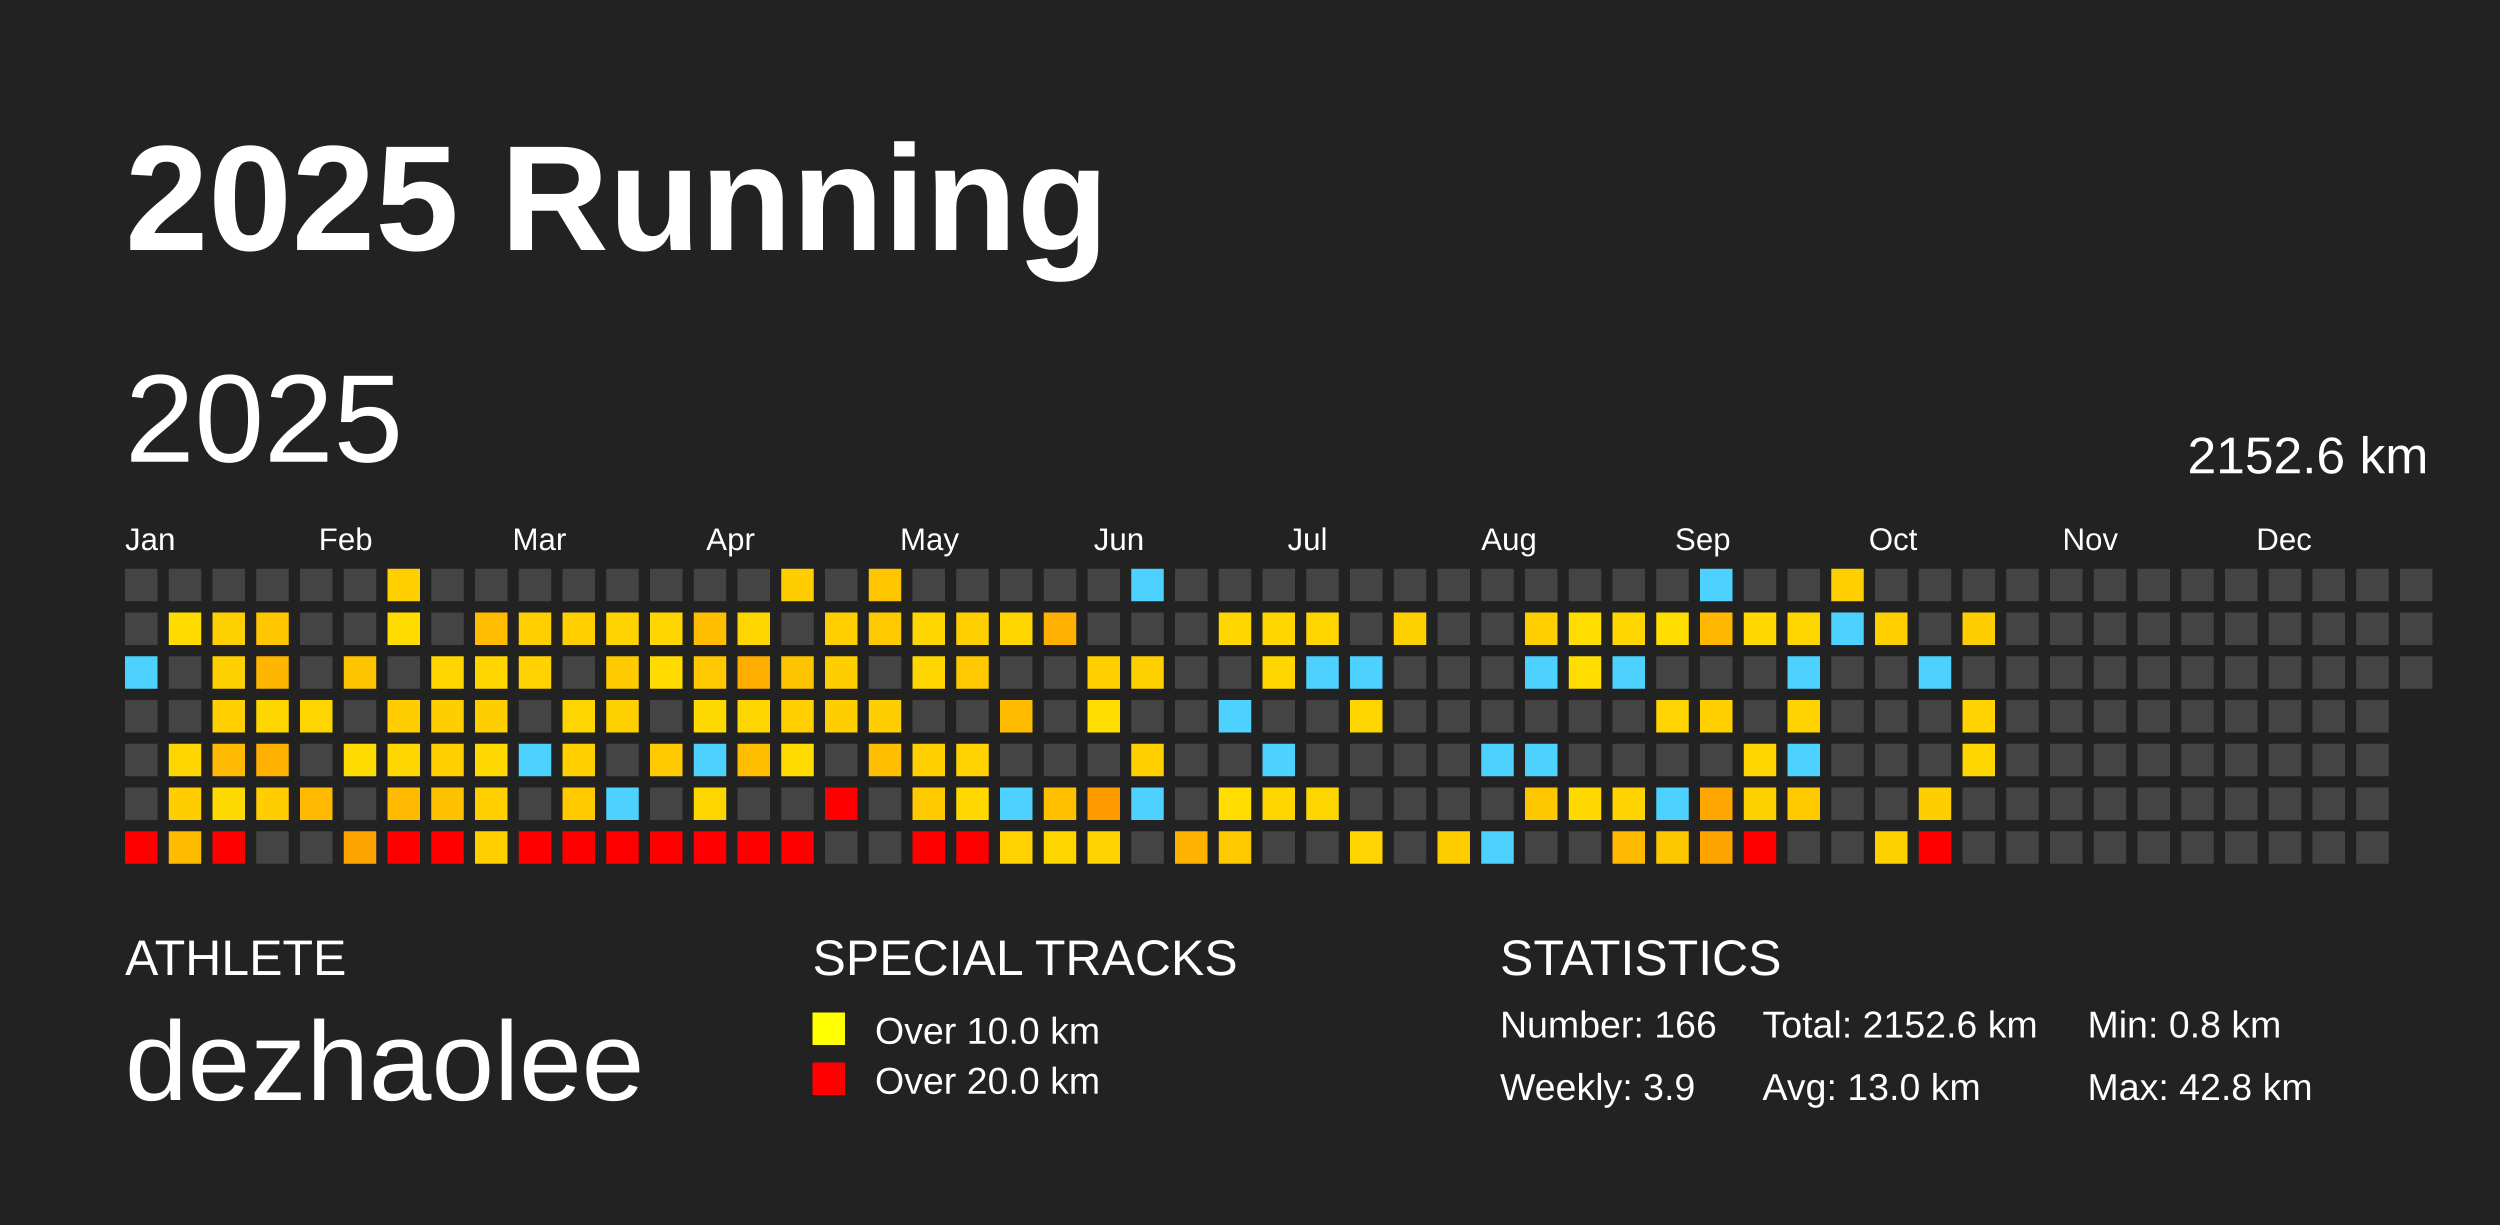
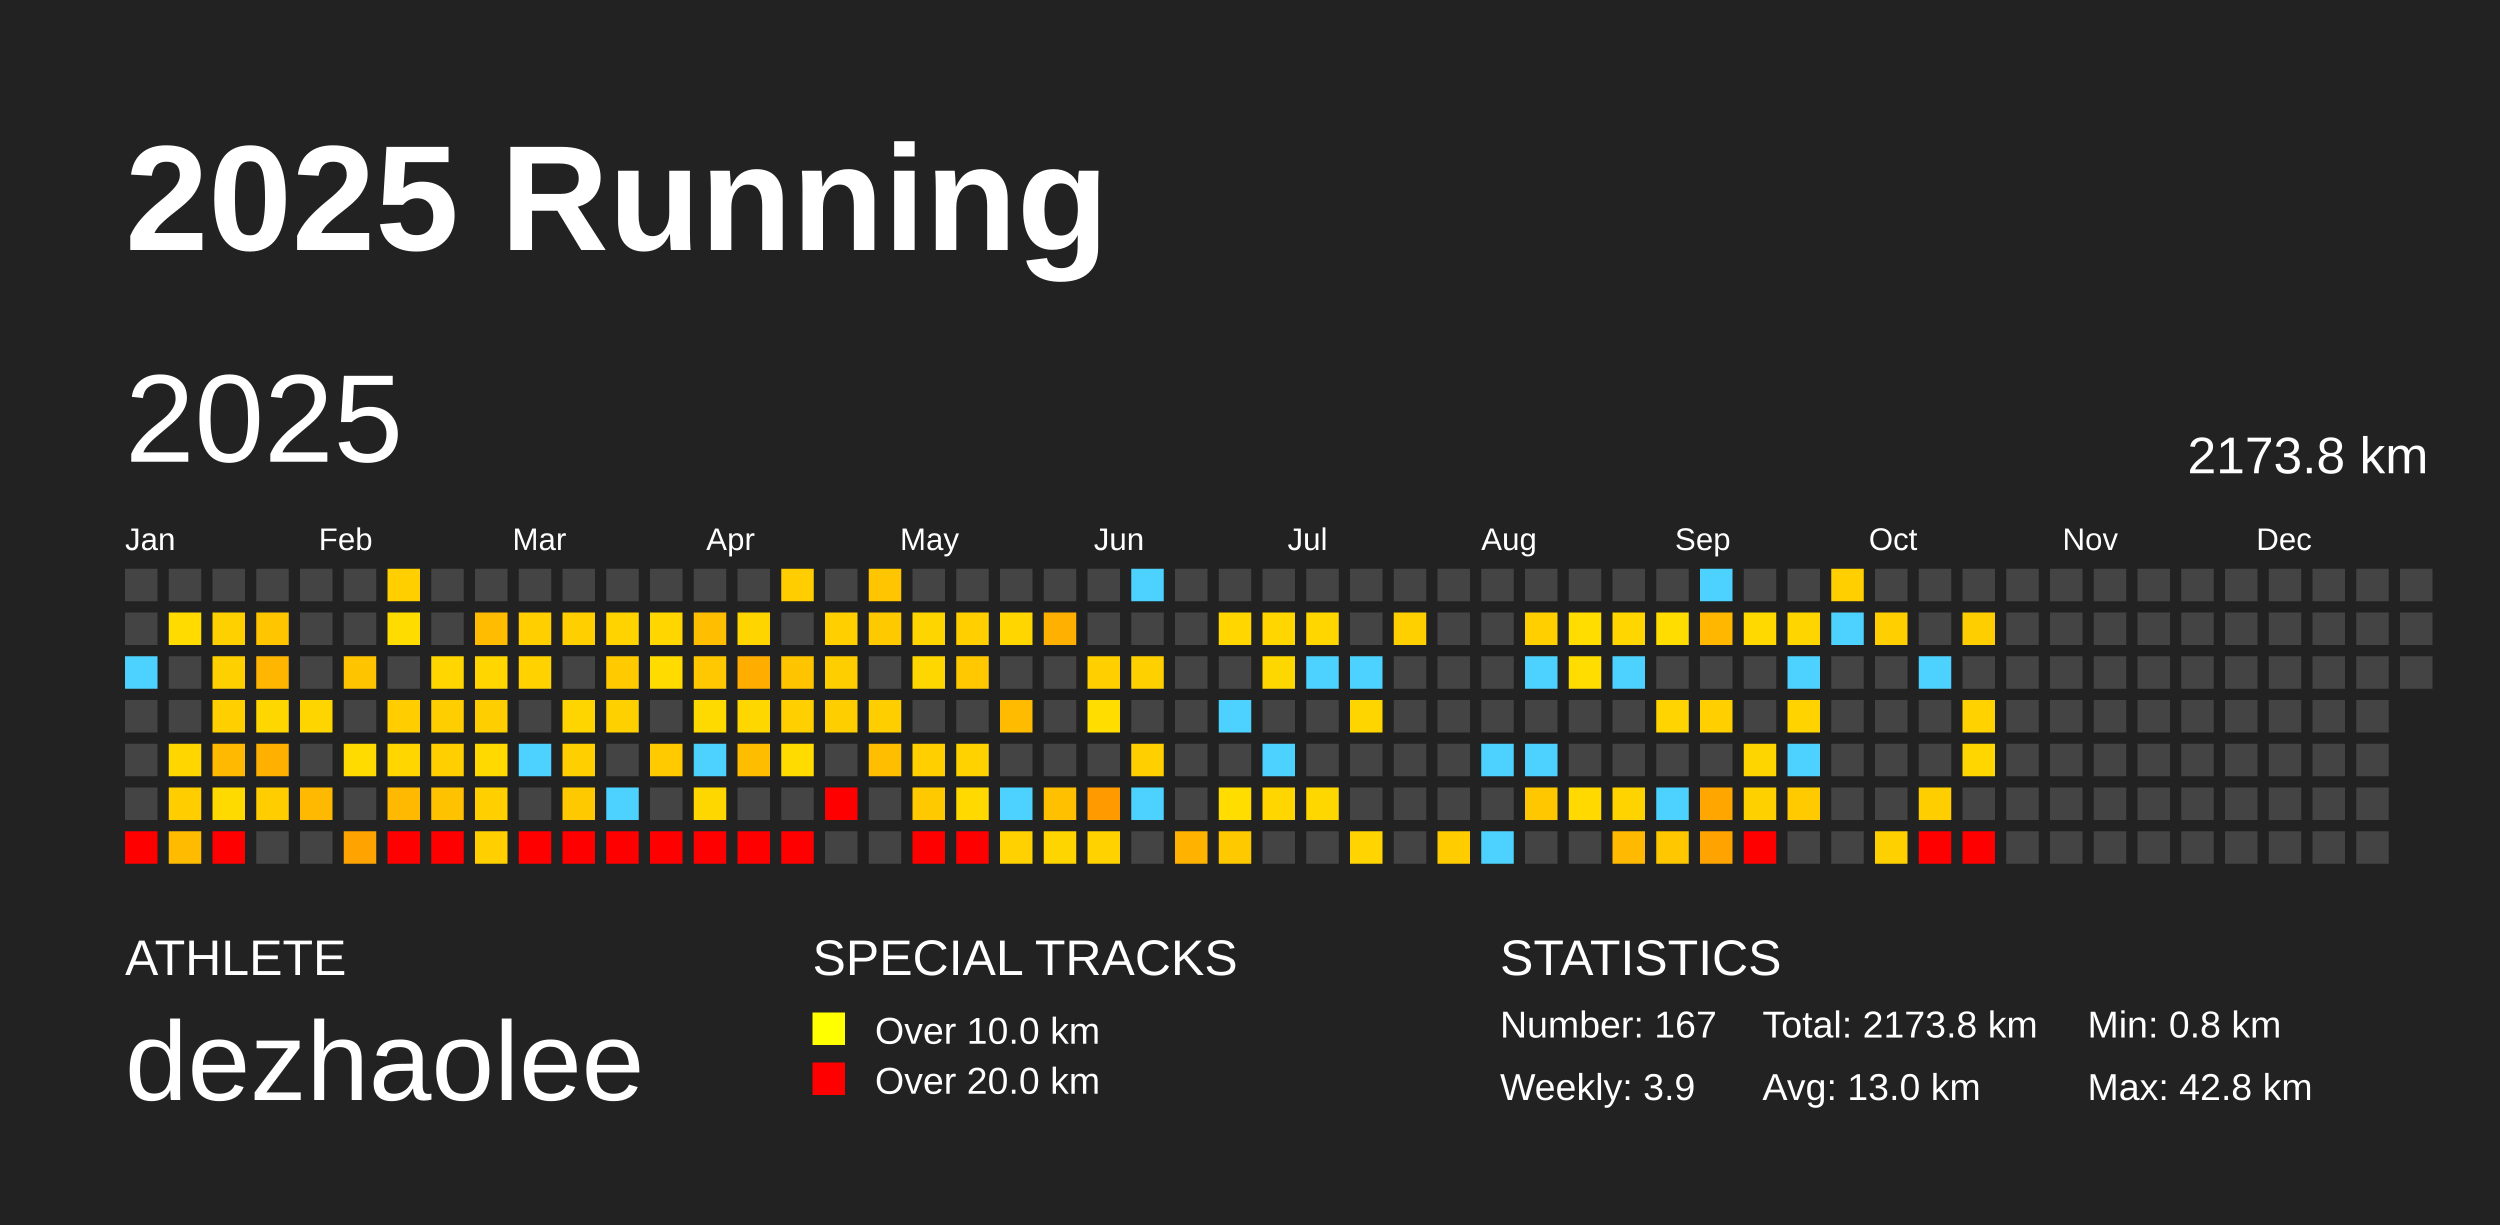
<svg xmlns="http://www.w3.org/2000/svg" baseProfile="full" height="98mm" version="1.1" viewBox="0,0,200,98" width="200mm">
  <defs />
  <rect fill="#222222" height="98" width="200" x="0" y="0" />
  <text fill="#FFFFFF" style="font-size:12px; font-family:Arial; font-weight:bold;" x="10" y="20">2025 Running</text>
  <text fill="#FFFFFF" style="font-size:4px; font-family:Arial" x="10" y="78">ATHLETE</text>
  <text fill="#FFFFFF" style="font-size:9px; font-family:Arial" x="10" y="88">dezhaolee</text>
  <text fill="#FFFFFF" style="font-size:4px; font-family:Arial" x="65" y="78">SPECIAL TRACKS</text>
  <rect fill="yellow" height="2.6" width="2.6" x="65" y="81" />
  <text fill="#FFFFFF" style="font-size:3px; font-family:Arial" x="70" y="83.5">Over 10.0 km</text>
  <rect fill="red" height="2.6" width="2.6" x="65" y="85" />
  <text fill="#FFFFFF" style="font-size:3px; font-family:Arial" x="70" y="87.5">Over 20.0 km</text>
  <text fill="#FFFFFF" style="font-size:4px; font-family:Arial" x="120" y="78">STATISTICS</text>
-   <text fill="#FFFFFF" style="font-size:3px; font-family:Arial" x="120" y="83">Number: 166</text>
+   <text fill="#FFFFFF" style="font-size:3px; font-family:Arial" x="120" y="83">Number: 167</text>
  <text fill="#FFFFFF" style="font-size:3px; font-family:Arial" x="120" y="88">Weekly: 3.9</text>
-   <text fill="#FFFFFF" style="font-size:3px; font-family:Arial" x="141" y="83">Total: 2152.6 km</text>
+   <text fill="#FFFFFF" style="font-size:3px; font-family:Arial" x="141" y="83">Total: 2173.8 km</text>
  <text fill="#FFFFFF" style="font-size:3px; font-family:Arial" x="141" y="88">Avg: 13.0 km</text>
  <text fill="#FFFFFF" style="font-size:3px; font-family:Arial" x="167" y="83">Min: 0.8 km</text>
  <text fill="#FFFFFF" style="font-size:3px; font-family:Arial" x="167" y="88">Max: 42.8 km</text>
  <text dominant-baseline="hanging" fill="#FFFFFF" style="font-size:10.0px; font-family:Arial;" x="10" y="30">2025</text>
-   <text dominant-baseline="hanging" fill="#FFFFFF" style="font-size:4.125px; font-family:Arial;" x="175" y="35">2152.6 km</text>
+   <text dominant-baseline="hanging" fill="#FFFFFF" style="font-size:4.125px; font-family:Arial;" x="175" y="35">2173.8 km</text>
  <text fill="#FFFFFF" style="font-size:2.5px; font-family:Arial" x="10.0" y="44">Jan</text>
  <text fill="#FFFFFF" style="font-size:2.5px; font-family:Arial" x="25.5" y="44">Feb</text>
  <text fill="#FFFFFF" style="font-size:2.5px; font-family:Arial" x="41.0" y="44">Mar</text>
  <text fill="#FFFFFF" style="font-size:2.5px; font-family:Arial" x="56.5" y="44">Apr</text>
  <text fill="#FFFFFF" style="font-size:2.5px; font-family:Arial" x="72.0" y="44">May</text>
  <text fill="#FFFFFF" style="font-size:2.5px; font-family:Arial" x="87.5" y="44">Jun</text>
  <text fill="#FFFFFF" style="font-size:2.5px; font-family:Arial" x="103.0" y="44">Jul</text>
  <text fill="#FFFFFF" style="font-size:2.5px; font-family:Arial" x="118.5" y="44">Aug</text>
  <text fill="#FFFFFF" style="font-size:2.5px; font-family:Arial" x="134.0" y="44">Sep</text>
  <text fill="#FFFFFF" style="font-size:2.5px; font-family:Arial" x="149.5" y="44">Oct</text>
  <text fill="#FFFFFF" style="font-size:2.5px; font-family:Arial" x="165.0" y="44">Nov</text>
  <text fill="#FFFFFF" style="font-size:2.5px; font-family:Arial" x="180.5" y="44">Dec</text>
  <rect fill="#444444" height="2.6" width="2.6" x="10.0" y="45.5" />
  <rect fill="#444444" height="2.6" width="2.6" x="10.0" y="49.0" />
  <rect fill="#4dd2ff" height="2.6" width="2.6" x="10.0" y="52.5" />
  <rect fill="#444444" height="2.6" width="2.6" x="10.0" y="56.0" />
  <rect fill="#444444" height="2.6" width="2.6" x="10.0" y="59.5" />
  <rect fill="#444444" height="2.6" width="2.6" x="10.0" y="63.0" />
  <rect fill="red" height="2.6" width="2.6" x="10.0" y="66.5" />
  <rect fill="#444444" height="2.6" width="2.6" x="13.5" y="45.5" />
  <rect fill="#ffdb00" height="2.6" width="2.6" x="13.5" y="49.0" />
  <rect fill="#444444" height="2.6" width="2.6" x="13.5" y="52.5" />
  <rect fill="#444444" height="2.6" width="2.6" x="13.5" y="56.0" />
  <rect fill="#ffd600" height="2.6" width="2.6" x="13.5" y="59.5" />
  <rect fill="#ffcd00" height="2.6" width="2.6" x="13.5" y="63.0" />
  <rect fill="#ffbb00" height="2.6" width="2.6" x="13.5" y="66.5" />
  <rect fill="#444444" height="2.6" width="2.6" x="17.0" y="45.5" />
  <rect fill="#ffd000" height="2.6" width="2.6" x="17.0" y="49.0" />
  <rect fill="#ffd000" height="2.6" width="2.6" x="17.0" y="52.5" />
  <rect fill="#ffcf00" height="2.6" width="2.6" x="17.0" y="56.0" />
  <rect fill="#ffb900" height="2.6" width="2.6" x="17.0" y="59.5" />
  <rect fill="#ffda00" height="2.6" width="2.6" x="17.0" y="63.0" />
  <rect fill="red" height="2.6" width="2.6" x="17.0" y="66.5" />
  <rect fill="#444444" height="2.6" width="2.6" x="20.5" y="45.5" />
  <rect fill="#ffc600" height="2.6" width="2.6" x="20.5" y="49.0" />
  <rect fill="#ffb600" height="2.6" width="2.6" x="20.5" y="52.5" />
  <rect fill="#ffd700" height="2.6" width="2.6" x="20.5" y="56.0" />
  <rect fill="#ffb000" height="2.6" width="2.6" x="20.5" y="59.5" />
  <rect fill="#ffcd00" height="2.6" width="2.6" x="20.5" y="63.0" />
  <rect fill="#444444" height="2.6" width="2.6" x="20.5" y="66.5" />
  <rect fill="#444444" height="2.6" width="2.6" x="24.0" y="45.5" />
  <rect fill="#444444" height="2.6" width="2.6" x="24.0" y="49.0" />
  <rect fill="#444444" height="2.6" width="2.6" x="24.0" y="52.5" />
  <rect fill="#ffd500" height="2.6" width="2.6" x="24.0" y="56.0" />
  <rect fill="#444444" height="2.6" width="2.6" x="24.0" y="59.5" />
  <rect fill="#ffb900" height="2.6" width="2.6" x="24.0" y="63.0" />
  <rect fill="#444444" height="2.6" width="2.6" x="24.0" y="66.5" />
  <rect fill="#444444" height="2.6" width="2.6" x="27.5" y="45.5" />
  <rect fill="#444444" height="2.6" width="2.6" x="27.5" y="49.0" />
  <rect fill="#ffc400" height="2.6" width="2.6" x="27.5" y="52.5" />
  <rect fill="#444444" height="2.6" width="2.6" x="27.5" y="56.0" />
  <rect fill="#ffdb00" height="2.6" width="2.6" x="27.5" y="59.5" />
  <rect fill="#444444" height="2.6" width="2.6" x="27.5" y="63.0" />
  <rect fill="#ffa300" height="2.6" width="2.6" x="27.5" y="66.5" />
  <rect fill="#ffcf00" height="2.6" width="2.6" x="31.0" y="45.5" />
  <rect fill="#ffdc00" height="2.6" width="2.6" x="31.0" y="49.0" />
  <rect fill="#444444" height="2.6" width="2.6" x="31.0" y="52.5" />
  <rect fill="#ffcd00" height="2.6" width="2.6" x="31.0" y="56.0" />
  <rect fill="#ffd600" height="2.6" width="2.6" x="31.0" y="59.5" />
  <rect fill="#ffb900" height="2.6" width="2.6" x="31.0" y="63.0" />
  <rect fill="red" height="2.6" width="2.6" x="31.0" y="66.5" />
  <rect fill="#444444" height="2.6" width="2.6" x="34.5" y="45.5" />
  <rect fill="#444444" height="2.6" width="2.6" x="34.5" y="49.0" />
  <rect fill="#ffd600" height="2.6" width="2.6" x="34.5" y="52.5" />
  <rect fill="#ffce00" height="2.6" width="2.6" x="34.5" y="56.0" />
  <rect fill="#ffcf00" height="2.6" width="2.6" x="34.5" y="59.5" />
  <rect fill="#ffc200" height="2.6" width="2.6" x="34.5" y="63.0" />
  <rect fill="red" height="2.6" width="2.6" x="34.5" y="66.5" />
  <rect fill="#444444" height="2.6" width="2.6" x="38.0" y="45.5" />
  <rect fill="#ffbc00" height="2.6" width="2.6" x="38.0" y="49.0" />
  <rect fill="#ffd600" height="2.6" width="2.6" x="38.0" y="52.5" />
  <rect fill="#ffce00" height="2.6" width="2.6" x="38.0" y="56.0" />
  <rect fill="#ffd900" height="2.6" width="2.6" x="38.0" y="59.5" />
  <rect fill="#ffcf00" height="2.6" width="2.6" x="38.0" y="63.0" />
  <rect fill="#ffcf00" height="2.6" width="2.6" x="38.0" y="66.5" />
  <rect fill="#444444" height="2.6" width="2.6" x="41.5" y="45.5" />
  <rect fill="#ffcf00" height="2.6" width="2.6" x="41.5" y="49.0" />
  <rect fill="#ffd200" height="2.6" width="2.6" x="41.5" y="52.5" />
  <rect fill="#444444" height="2.6" width="2.6" x="41.5" y="56.0" />
  <rect fill="#4dd2ff" height="2.6" width="2.6" x="41.5" y="59.5" />
  <rect fill="#444444" height="2.6" width="2.6" x="41.5" y="63.0" />
  <rect fill="red" height="2.6" width="2.6" x="41.5" y="66.5" />
  <rect fill="#444444" height="2.6" width="2.6" x="45.0" y="45.5" />
  <rect fill="#ffcf00" height="2.6" width="2.6" x="45.0" y="49.0" />
  <rect fill="#444444" height="2.6" width="2.6" x="45.0" y="52.5" />
  <rect fill="#ffd500" height="2.6" width="2.6" x="45.0" y="56.0" />
  <rect fill="#ffcf00" height="2.6" width="2.6" x="45.0" y="59.5" />
  <rect fill="#ffc900" height="2.6" width="2.6" x="45.0" y="63.0" />
  <rect fill="red" height="2.6" width="2.6" x="45.0" y="66.5" />
  <rect fill="#444444" height="2.6" width="2.6" x="48.5" y="45.5" />
  <rect fill="#ffd300" height="2.6" width="2.6" x="48.5" y="49.0" />
  <rect fill="#ffcb00" height="2.6" width="2.6" x="48.5" y="52.5" />
  <rect fill="#ffd000" height="2.6" width="2.6" x="48.5" y="56.0" />
  <rect fill="#444444" height="2.6" width="2.6" x="48.5" y="59.5" />
  <rect fill="#4dd2ff" height="2.6" width="2.6" x="48.5" y="63.0" />
  <rect fill="red" height="2.6" width="2.6" x="48.5" y="66.5" />
  <rect fill="#444444" height="2.6" width="2.6" x="52.0" y="45.5" />
  <rect fill="#ffd600" height="2.6" width="2.6" x="52.0" y="49.0" />
  <rect fill="#ffdb00" height="2.6" width="2.6" x="52.0" y="52.5" />
  <rect fill="#444444" height="2.6" width="2.6" x="52.0" y="56.0" />
  <rect fill="#ffcb00" height="2.6" width="2.6" x="52.0" y="59.5" />
  <rect fill="#444444" height="2.6" width="2.6" x="52.0" y="63.0" />
  <rect fill="red" height="2.6" width="2.6" x="52.0" y="66.5" />
  <rect fill="#444444" height="2.6" width="2.6" x="55.5" y="45.5" />
  <rect fill="#ffbf00" height="2.6" width="2.6" x="55.5" y="49.0" />
  <rect fill="#ffc800" height="2.6" width="2.6" x="55.5" y="52.5" />
  <rect fill="#ffda00" height="2.6" width="2.6" x="55.5" y="56.0" />
  <rect fill="#4dd2ff" height="2.6" width="2.6" x="55.5" y="59.5" />
  <rect fill="#ffd700" height="2.6" width="2.6" x="55.5" y="63.0" />
  <rect fill="red" height="2.6" width="2.6" x="55.5" y="66.5" />
  <rect fill="#444444" height="2.6" width="2.6" x="59.0" y="45.5" />
  <rect fill="#ffd500" height="2.6" width="2.6" x="59.0" y="49.0" />
  <rect fill="#ffae00" height="2.6" width="2.6" x="59.0" y="52.5" />
  <rect fill="#ffd700" height="2.6" width="2.6" x="59.0" y="56.0" />
  <rect fill="#ffbd00" height="2.6" width="2.6" x="59.0" y="59.5" />
  <rect fill="#444444" height="2.6" width="2.6" x="59.0" y="63.0" />
  <rect fill="red" height="2.6" width="2.6" x="59.0" y="66.5" />
  <rect fill="#ffcd00" height="2.6" width="2.6" x="62.5" y="45.5" />
  <rect fill="#444444" height="2.6" width="2.6" x="62.5" y="49.0" />
  <rect fill="#ffc400" height="2.6" width="2.6" x="62.5" y="52.5" />
  <rect fill="#ffcf00" height="2.6" width="2.6" x="62.5" y="56.0" />
  <rect fill="#ffdb00" height="2.6" width="2.6" x="62.5" y="59.5" />
  <rect fill="#444444" height="2.6" width="2.6" x="62.5" y="63.0" />
  <rect fill="red" height="2.6" width="2.6" x="62.5" y="66.5" />
  <rect fill="#444444" height="2.6" width="2.6" x="66.0" y="45.5" />
  <rect fill="#ffcf00" height="2.6" width="2.6" x="66.0" y="49.0" />
  <rect fill="#ffce00" height="2.6" width="2.6" x="66.0" y="52.5" />
  <rect fill="#ffce00" height="2.6" width="2.6" x="66.0" y="56.0" />
  <rect fill="#444444" height="2.6" width="2.6" x="66.0" y="59.5" />
  <rect fill="red" height="2.6" width="2.6" x="66.0" y="63.0" />
  <rect fill="#444444" height="2.6" width="2.6" x="66.0" y="66.5" />
  <rect fill="#ffc500" height="2.6" width="2.6" x="69.5" y="45.5" />
  <rect fill="#ffc900" height="2.6" width="2.6" x="69.5" y="49.0" />
  <rect fill="#444444" height="2.6" width="2.6" x="69.5" y="52.5" />
  <rect fill="#ffce00" height="2.6" width="2.6" x="69.5" y="56.0" />
  <rect fill="#ffbf00" height="2.6" width="2.6" x="69.5" y="59.5" />
  <rect fill="#444444" height="2.6" width="2.6" x="69.5" y="63.0" />
  <rect fill="#444444" height="2.6" width="2.6" x="69.5" y="66.5" />
  <rect fill="#444444" height="2.6" width="2.6" x="73.0" y="45.5" />
  <rect fill="#ffd500" height="2.6" width="2.6" x="73.0" y="49.0" />
  <rect fill="#ffd700" height="2.6" width="2.6" x="73.0" y="52.5" />
  <rect fill="#444444" height="2.6" width="2.6" x="73.0" y="56.0" />
  <rect fill="#ffcf00" height="2.6" width="2.6" x="73.0" y="59.5" />
  <rect fill="#ffc900" height="2.6" width="2.6" x="73.0" y="63.0" />
  <rect fill="red" height="2.6" width="2.6" x="73.0" y="66.5" />
  <rect fill="#444444" height="2.6" width="2.6" x="76.5" y="45.5" />
  <rect fill="#ffcf00" height="2.6" width="2.6" x="76.5" y="49.0" />
  <rect fill="#ffc800" height="2.6" width="2.6" x="76.5" y="52.5" />
  <rect fill="#444444" height="2.6" width="2.6" x="76.5" y="56.0" />
  <rect fill="#ffd200" height="2.6" width="2.6" x="76.5" y="59.5" />
  <rect fill="#ffd900" height="2.6" width="2.6" x="76.5" y="63.0" />
  <rect fill="red" height="2.6" width="2.6" x="76.5" y="66.5" />
  <rect fill="#444444" height="2.6" width="2.6" x="80.0" y="45.5" />
  <rect fill="#ffd600" height="2.6" width="2.6" x="80.0" y="49.0" />
  <rect fill="#444444" height="2.6" width="2.6" x="80.0" y="52.5" />
  <rect fill="#ffbb00" height="2.6" width="2.6" x="80.0" y="56.0" />
  <rect fill="#444444" height="2.6" width="2.6" x="80.0" y="59.5" />
  <rect fill="#4dd2ff" height="2.6" width="2.6" x="80.0" y="63.0" />
  <rect fill="#ffd100" height="2.6" width="2.6" x="80.0" y="66.5" />
  <rect fill="#444444" height="2.6" width="2.6" x="83.5" y="45.5" />
  <rect fill="#ffb000" height="2.6" width="2.6" x="83.5" y="49.0" />
  <rect fill="#444444" height="2.6" width="2.6" x="83.5" y="52.5" />
  <rect fill="#444444" height="2.6" width="2.6" x="83.5" y="56.0" />
  <rect fill="#444444" height="2.6" width="2.6" x="83.5" y="59.5" />
  <rect fill="#ffc000" height="2.6" width="2.6" x="83.5" y="63.0" />
  <rect fill="#ffd500" height="2.6" width="2.6" x="83.5" y="66.5" />
  <rect fill="#444444" height="2.6" width="2.6" x="87.0" y="45.5" />
  <rect fill="#444444" height="2.6" width="2.6" x="87.0" y="49.0" />
  <rect fill="#ffcf00" height="2.6" width="2.6" x="87.0" y="52.5" />
  <rect fill="#ffdd00" height="2.6" width="2.6" x="87.0" y="56.0" />
  <rect fill="#444444" height="2.6" width="2.6" x="87.0" y="59.5" />
  <rect fill="#ff9b00" height="2.6" width="2.6" x="87.0" y="63.0" />
  <rect fill="#ffd200" height="2.6" width="2.6" x="87.0" y="66.5" />
  <rect fill="#4dd2ff" height="2.6" width="2.6" x="90.5" y="45.5" />
  <rect fill="#444444" height="2.6" width="2.6" x="90.5" y="49.0" />
  <rect fill="#ffd000" height="2.6" width="2.6" x="90.5" y="52.5" />
  <rect fill="#444444" height="2.6" width="2.6" x="90.5" y="56.0" />
  <rect fill="#ffcf00" height="2.6" width="2.6" x="90.5" y="59.5" />
  <rect fill="#4dd2ff" height="2.6" width="2.6" x="90.5" y="63.0" />
  <rect fill="#444444" height="2.6" width="2.6" x="90.5" y="66.5" />
  <rect fill="#444444" height="2.6" width="2.6" x="94.0" y="45.5" />
  <rect fill="#444444" height="2.6" width="2.6" x="94.0" y="49.0" />
  <rect fill="#444444" height="2.6" width="2.6" x="94.0" y="52.5" />
  <rect fill="#444444" height="2.6" width="2.6" x="94.0" y="56.0" />
  <rect fill="#444444" height="2.6" width="2.6" x="94.0" y="59.5" />
  <rect fill="#444444" height="2.6" width="2.6" x="94.0" y="63.0" />
  <rect fill="#ffb200" height="2.6" width="2.6" x="94.0" y="66.5" />
  <rect fill="#444444" height="2.6" width="2.6" x="97.5" y="45.5" />
  <rect fill="#ffd600" height="2.6" width="2.6" x="97.5" y="49.0" />
  <rect fill="#444444" height="2.6" width="2.6" x="97.5" y="52.5" />
  <rect fill="#4dd2ff" height="2.6" width="2.6" x="97.5" y="56.0" />
  <rect fill="#444444" height="2.6" width="2.6" x="97.5" y="59.5" />
  <rect fill="#ffdd00" height="2.6" width="2.6" x="97.5" y="63.0" />
  <rect fill="#ffc900" height="2.6" width="2.6" x="97.5" y="66.5" />
  <rect fill="#444444" height="2.6" width="2.6" x="101.0" y="45.5" />
  <rect fill="#ffd600" height="2.6" width="2.6" x="101.0" y="49.0" />
  <rect fill="#ffd700" height="2.6" width="2.6" x="101.0" y="52.5" />
  <rect fill="#444444" height="2.6" width="2.6" x="101.0" y="56.0" />
  <rect fill="#4dd2ff" height="2.6" width="2.6" x="101.0" y="59.5" />
  <rect fill="#ffd600" height="2.6" width="2.6" x="101.0" y="63.0" />
  <rect fill="#444444" height="2.6" width="2.6" x="101.0" y="66.5" />
  <rect fill="#444444" height="2.6" width="2.6" x="104.5" y="45.5" />
  <rect fill="#ffd600" height="2.6" width="2.6" x="104.5" y="49.0" />
  <rect fill="#4dd2ff" height="2.6" width="2.6" x="104.5" y="52.5" />
  <rect fill="#444444" height="2.6" width="2.6" x="104.5" y="56.0" />
  <rect fill="#444444" height="2.6" width="2.6" x="104.5" y="59.5" />
  <rect fill="#ffd700" height="2.6" width="2.6" x="104.5" y="63.0" />
  <rect fill="#444444" height="2.6" width="2.6" x="104.5" y="66.5" />
  <rect fill="#444444" height="2.6" width="2.6" x="108.0" y="45.5" />
  <rect fill="#444444" height="2.6" width="2.6" x="108.0" y="49.0" />
  <rect fill="#4dd2ff" height="2.6" width="2.6" x="108.0" y="52.5" />
  <rect fill="#ffd500" height="2.6" width="2.6" x="108.0" y="56.0" />
  <rect fill="#444444" height="2.6" width="2.6" x="108.0" y="59.5" />
  <rect fill="#444444" height="2.6" width="2.6" x="108.0" y="63.0" />
  <rect fill="#ffd400" height="2.6" width="2.6" x="108.0" y="66.5" />
  <rect fill="#444444" height="2.6" width="2.6" x="111.5" y="45.5" />
  <rect fill="#ffd000" height="2.6" width="2.6" x="111.5" y="49.0" />
  <rect fill="#444444" height="2.6" width="2.6" x="111.5" y="52.5" />
  <rect fill="#444444" height="2.6" width="2.6" x="111.5" y="56.0" />
  <rect fill="#444444" height="2.6" width="2.6" x="111.5" y="59.5" />
  <rect fill="#444444" height="2.6" width="2.6" x="111.5" y="63.0" />
  <rect fill="#444444" height="2.6" width="2.6" x="111.5" y="66.5" />
  <rect fill="#444444" height="2.6" width="2.6" x="115.0" y="45.5" />
  <rect fill="#444444" height="2.6" width="2.6" x="115.0" y="49.0" />
  <rect fill="#444444" height="2.6" width="2.6" x="115.0" y="52.5" />
  <rect fill="#444444" height="2.6" width="2.6" x="115.0" y="56.0" />
  <rect fill="#444444" height="2.6" width="2.6" x="115.0" y="59.5" />
  <rect fill="#444444" height="2.6" width="2.6" x="115.0" y="63.0" />
  <rect fill="#ffcc00" height="2.6" width="2.6" x="115.0" y="66.5" />
  <rect fill="#444444" height="2.6" width="2.6" x="118.5" y="45.5" />
  <rect fill="#444444" height="2.6" width="2.6" x="118.5" y="49.0" />
  <rect fill="#444444" height="2.6" width="2.6" x="118.5" y="52.5" />
  <rect fill="#444444" height="2.6" width="2.6" x="118.5" y="56.0" />
  <rect fill="#4dd2ff" height="2.6" width="2.6" x="118.5" y="59.5" />
  <rect fill="#444444" height="2.6" width="2.6" x="118.5" y="63.0" />
  <rect fill="#4dd2ff" height="2.6" width="2.6" x="118.5" y="66.5" />
  <rect fill="#444444" height="2.6" width="2.6" x="122.0" y="45.5" />
  <rect fill="#ffcf00" height="2.6" width="2.6" x="122.0" y="49.0" />
  <rect fill="#4dd2ff" height="2.6" width="2.6" x="122.0" y="52.5" />
  <rect fill="#444444" height="2.6" width="2.6" x="122.0" y="56.0" />
  <rect fill="#4dd2ff" height="2.6" width="2.6" x="122.0" y="59.5" />
  <rect fill="#ffc700" height="2.6" width="2.6" x="122.0" y="63.0" />
  <rect fill="#444444" height="2.6" width="2.6" x="122.0" y="66.5" />
  <rect fill="#444444" height="2.6" width="2.6" x="125.5" y="45.5" />
  <rect fill="#ffdd00" height="2.6" width="2.6" x="125.5" y="49.0" />
  <rect fill="#ffdd00" height="2.6" width="2.6" x="125.5" y="52.5" />
  <rect fill="#444444" height="2.6" width="2.6" x="125.5" y="56.0" />
  <rect fill="#444444" height="2.6" width="2.6" x="125.5" y="59.5" />
  <rect fill="#ffd900" height="2.6" width="2.6" x="125.5" y="63.0" />
  <rect fill="#444444" height="2.6" width="2.6" x="125.5" y="66.5" />
  <rect fill="#444444" height="2.6" width="2.6" x="129.0" y="45.5" />
  <rect fill="#ffd600" height="2.6" width="2.6" x="129.0" y="49.0" />
  <rect fill="#4dd2ff" height="2.6" width="2.6" x="129.0" y="52.5" />
  <rect fill="#444444" height="2.6" width="2.6" x="129.0" y="56.0" />
  <rect fill="#444444" height="2.6" width="2.6" x="129.0" y="59.5" />
  <rect fill="#ffd300" height="2.6" width="2.6" x="129.0" y="63.0" />
  <rect fill="#ffb900" height="2.6" width="2.6" x="129.0" y="66.5" />
  <rect fill="#444444" height="2.6" width="2.6" x="132.5" y="45.5" />
  <rect fill="#ffdd00" height="2.6" width="2.6" x="132.5" y="49.0" />
  <rect fill="#444444" height="2.6" width="2.6" x="132.5" y="52.5" />
  <rect fill="#ffd400" height="2.6" width="2.6" x="132.5" y="56.0" />
  <rect fill="#444444" height="2.6" width="2.6" x="132.5" y="59.5" />
  <rect fill="#4dd2ff" height="2.6" width="2.6" x="132.5" y="63.0" />
  <rect fill="#ffc700" height="2.6" width="2.6" x="132.5" y="66.5" />
  <rect fill="#4dd2ff" height="2.6" width="2.6" x="136.0" y="45.5" />
  <rect fill="#ffb700" height="2.6" width="2.6" x="136.0" y="49.0" />
  <rect fill="#444444" height="2.6" width="2.6" x="136.0" y="52.5" />
  <rect fill="#ffcf00" height="2.6" width="2.6" x="136.0" y="56.0" />
  <rect fill="#444444" height="2.6" width="2.6" x="136.0" y="59.5" />
  <rect fill="#ffa600" height="2.6" width="2.6" x="136.0" y="63.0" />
  <rect fill="#ffa300" height="2.6" width="2.6" x="136.0" y="66.5" />
  <rect fill="#444444" height="2.6" width="2.6" x="139.5" y="45.5" />
  <rect fill="#ffd900" height="2.6" width="2.6" x="139.5" y="49.0" />
  <rect fill="#444444" height="2.6" width="2.6" x="139.5" y="52.5" />
  <rect fill="#444444" height="2.6" width="2.6" x="139.5" y="56.0" />
  <rect fill="#ffd500" height="2.6" width="2.6" x="139.5" y="59.5" />
  <rect fill="#ffd000" height="2.6" width="2.6" x="139.5" y="63.0" />
  <rect fill="red" height="2.6" width="2.6" x="139.5" y="66.5" />
  <rect fill="#444444" height="2.6" width="2.6" x="143.0" y="45.5" />
  <rect fill="#ffd500" height="2.6" width="2.6" x="143.0" y="49.0" />
  <rect fill="#4dd2ff" height="2.6" width="2.6" x="143.0" y="52.5" />
  <rect fill="#ffd300" height="2.6" width="2.6" x="143.0" y="56.0" />
  <rect fill="#4dd2ff" height="2.6" width="2.6" x="143.0" y="59.5" />
  <rect fill="#ffcb00" height="2.6" width="2.6" x="143.0" y="63.0" />
  <rect fill="#444444" height="2.6" width="2.6" x="143.0" y="66.5" />
  <rect fill="#ffcf00" height="2.6" width="2.6" x="146.5" y="45.5" />
  <rect fill="#4dd2ff" height="2.6" width="2.6" x="146.5" y="49.0" />
  <rect fill="#444444" height="2.6" width="2.6" x="146.5" y="52.5" />
  <rect fill="#444444" height="2.6" width="2.6" x="146.5" y="56.0" />
  <rect fill="#444444" height="2.6" width="2.6" x="146.5" y="59.5" />
  <rect fill="#444444" height="2.6" width="2.6" x="146.5" y="63.0" />
  <rect fill="#444444" height="2.6" width="2.6" x="146.5" y="66.5" />
  <rect fill="#444444" height="2.6" width="2.6" x="150.0" y="45.5" />
  <rect fill="#ffcf00" height="2.6" width="2.6" x="150.0" y="49.0" />
  <rect fill="#444444" height="2.6" width="2.6" x="150.0" y="52.5" />
  <rect fill="#444444" height="2.6" width="2.6" x="150.0" y="56.0" />
  <rect fill="#444444" height="2.6" width="2.6" x="150.0" y="59.5" />
  <rect fill="#444444" height="2.6" width="2.6" x="150.0" y="63.0" />
  <rect fill="#ffd000" height="2.6" width="2.6" x="150.0" y="66.5" />
  <rect fill="#444444" height="2.6" width="2.6" x="153.5" y="45.5" />
  <rect fill="#444444" height="2.6" width="2.6" x="153.5" y="49.0" />
  <rect fill="#4dd2ff" height="2.6" width="2.6" x="153.5" y="52.5" />
  <rect fill="#444444" height="2.6" width="2.6" x="153.5" y="56.0" />
  <rect fill="#444444" height="2.6" width="2.6" x="153.5" y="59.5" />
  <rect fill="#ffce00" height="2.6" width="2.6" x="153.5" y="63.0" />
  <rect fill="red" height="2.6" width="2.6" x="153.5" y="66.5" />
  <rect fill="#444444" height="2.6" width="2.6" x="157.0" y="45.5" />
  <rect fill="#ffce00" height="2.6" width="2.6" x="157.0" y="49.0" />
  <rect fill="#444444" height="2.6" width="2.6" x="157.0" y="52.5" />
  <rect fill="#ffd200" height="2.6" width="2.6" x="157.0" y="56.0" />
  <rect fill="#ffd600" height="2.6" width="2.6" x="157.0" y="59.5" />
  <rect fill="#444444" height="2.6" width="2.6" x="157.0" y="63.0" />
-   <rect fill="#444444" height="2.6" width="2.6" x="157.0" y="66.5" />
+   <rect fill="red" height="2.6" width="2.6" x="157.0" y="66.5" />
  <rect fill="#444444" height="2.6" width="2.6" x="160.5" y="45.5" />
  <rect fill="#444444" height="2.6" width="2.6" x="160.5" y="49.0" />
  <rect fill="#444444" height="2.6" width="2.6" x="160.5" y="52.5" />
  <rect fill="#444444" height="2.6" width="2.6" x="160.5" y="56.0" />
  <rect fill="#444444" height="2.6" width="2.6" x="160.5" y="59.5" />
  <rect fill="#444444" height="2.6" width="2.6" x="160.5" y="63.0" />
  <rect fill="#444444" height="2.6" width="2.6" x="160.5" y="66.5" />
  <rect fill="#444444" height="2.6" width="2.6" x="164.0" y="45.5" />
  <rect fill="#444444" height="2.6" width="2.6" x="164.0" y="49.0" />
  <rect fill="#444444" height="2.6" width="2.6" x="164.0" y="52.5" />
  <rect fill="#444444" height="2.6" width="2.6" x="164.0" y="56.0" />
  <rect fill="#444444" height="2.6" width="2.6" x="164.0" y="59.5" />
  <rect fill="#444444" height="2.6" width="2.6" x="164.0" y="63.0" />
  <rect fill="#444444" height="2.6" width="2.6" x="164.0" y="66.5" />
  <rect fill="#444444" height="2.6" width="2.6" x="167.5" y="45.5" />
  <rect fill="#444444" height="2.6" width="2.6" x="167.5" y="49.0" />
  <rect fill="#444444" height="2.6" width="2.6" x="167.5" y="52.5" />
  <rect fill="#444444" height="2.6" width="2.6" x="167.5" y="56.0" />
  <rect fill="#444444" height="2.6" width="2.6" x="167.5" y="59.5" />
  <rect fill="#444444" height="2.6" width="2.6" x="167.5" y="63.0" />
  <rect fill="#444444" height="2.6" width="2.6" x="167.5" y="66.5" />
  <rect fill="#444444" height="2.6" width="2.6" x="171.0" y="45.5" />
  <rect fill="#444444" height="2.6" width="2.6" x="171.0" y="49.0" />
  <rect fill="#444444" height="2.6" width="2.6" x="171.0" y="52.5" />
  <rect fill="#444444" height="2.6" width="2.6" x="171.0" y="56.0" />
  <rect fill="#444444" height="2.6" width="2.6" x="171.0" y="59.5" />
  <rect fill="#444444" height="2.6" width="2.6" x="171.0" y="63.0" />
  <rect fill="#444444" height="2.6" width="2.6" x="171.0" y="66.5" />
  <rect fill="#444444" height="2.6" width="2.6" x="174.5" y="45.5" />
  <rect fill="#444444" height="2.6" width="2.6" x="174.5" y="49.0" />
  <rect fill="#444444" height="2.6" width="2.6" x="174.5" y="52.5" />
  <rect fill="#444444" height="2.6" width="2.6" x="174.5" y="56.0" />
  <rect fill="#444444" height="2.6" width="2.6" x="174.5" y="59.5" />
  <rect fill="#444444" height="2.6" width="2.6" x="174.5" y="63.0" />
  <rect fill="#444444" height="2.6" width="2.6" x="174.5" y="66.5" />
  <rect fill="#444444" height="2.6" width="2.6" x="178.0" y="45.5" />
  <rect fill="#444444" height="2.6" width="2.6" x="178.0" y="49.0" />
  <rect fill="#444444" height="2.6" width="2.6" x="178.0" y="52.5" />
  <rect fill="#444444" height="2.6" width="2.6" x="178.0" y="56.0" />
  <rect fill="#444444" height="2.6" width="2.6" x="178.0" y="59.5" />
  <rect fill="#444444" height="2.6" width="2.6" x="178.0" y="63.0" />
  <rect fill="#444444" height="2.6" width="2.6" x="178.0" y="66.5" />
  <rect fill="#444444" height="2.6" width="2.6" x="181.5" y="45.5" />
  <rect fill="#444444" height="2.6" width="2.6" x="181.5" y="49.0" />
  <rect fill="#444444" height="2.6" width="2.6" x="181.5" y="52.5" />
  <rect fill="#444444" height="2.6" width="2.6" x="181.5" y="56.0" />
  <rect fill="#444444" height="2.6" width="2.6" x="181.5" y="59.5" />
  <rect fill="#444444" height="2.6" width="2.6" x="181.5" y="63.0" />
  <rect fill="#444444" height="2.6" width="2.6" x="181.5" y="66.5" />
  <rect fill="#444444" height="2.6" width="2.6" x="185.0" y="45.5" />
  <rect fill="#444444" height="2.6" width="2.6" x="185.0" y="49.0" />
  <rect fill="#444444" height="2.6" width="2.6" x="185.0" y="52.5" />
  <rect fill="#444444" height="2.6" width="2.6" x="185.0" y="56.0" />
  <rect fill="#444444" height="2.6" width="2.6" x="185.0" y="59.5" />
  <rect fill="#444444" height="2.6" width="2.6" x="185.0" y="63.0" />
  <rect fill="#444444" height="2.6" width="2.6" x="185.0" y="66.5" />
  <rect fill="#444444" height="2.6" width="2.6" x="188.5" y="45.5" />
  <rect fill="#444444" height="2.6" width="2.6" x="188.5" y="49.0" />
  <rect fill="#444444" height="2.6" width="2.6" x="188.5" y="52.5" />
  <rect fill="#444444" height="2.6" width="2.6" x="188.5" y="56.0" />
  <rect fill="#444444" height="2.6" width="2.6" x="188.5" y="59.5" />
  <rect fill="#444444" height="2.6" width="2.6" x="188.5" y="63.0" />
  <rect fill="#444444" height="2.6" width="2.6" x="188.5" y="66.5" />
  <rect fill="#444444" height="2.6" width="2.6" x="192.0" y="45.5" />
  <rect fill="#444444" height="2.6" width="2.6" x="192.0" y="49.0" />
  <rect fill="#444444" height="2.6" width="2.6" x="192.0" y="52.5" />
</svg>
